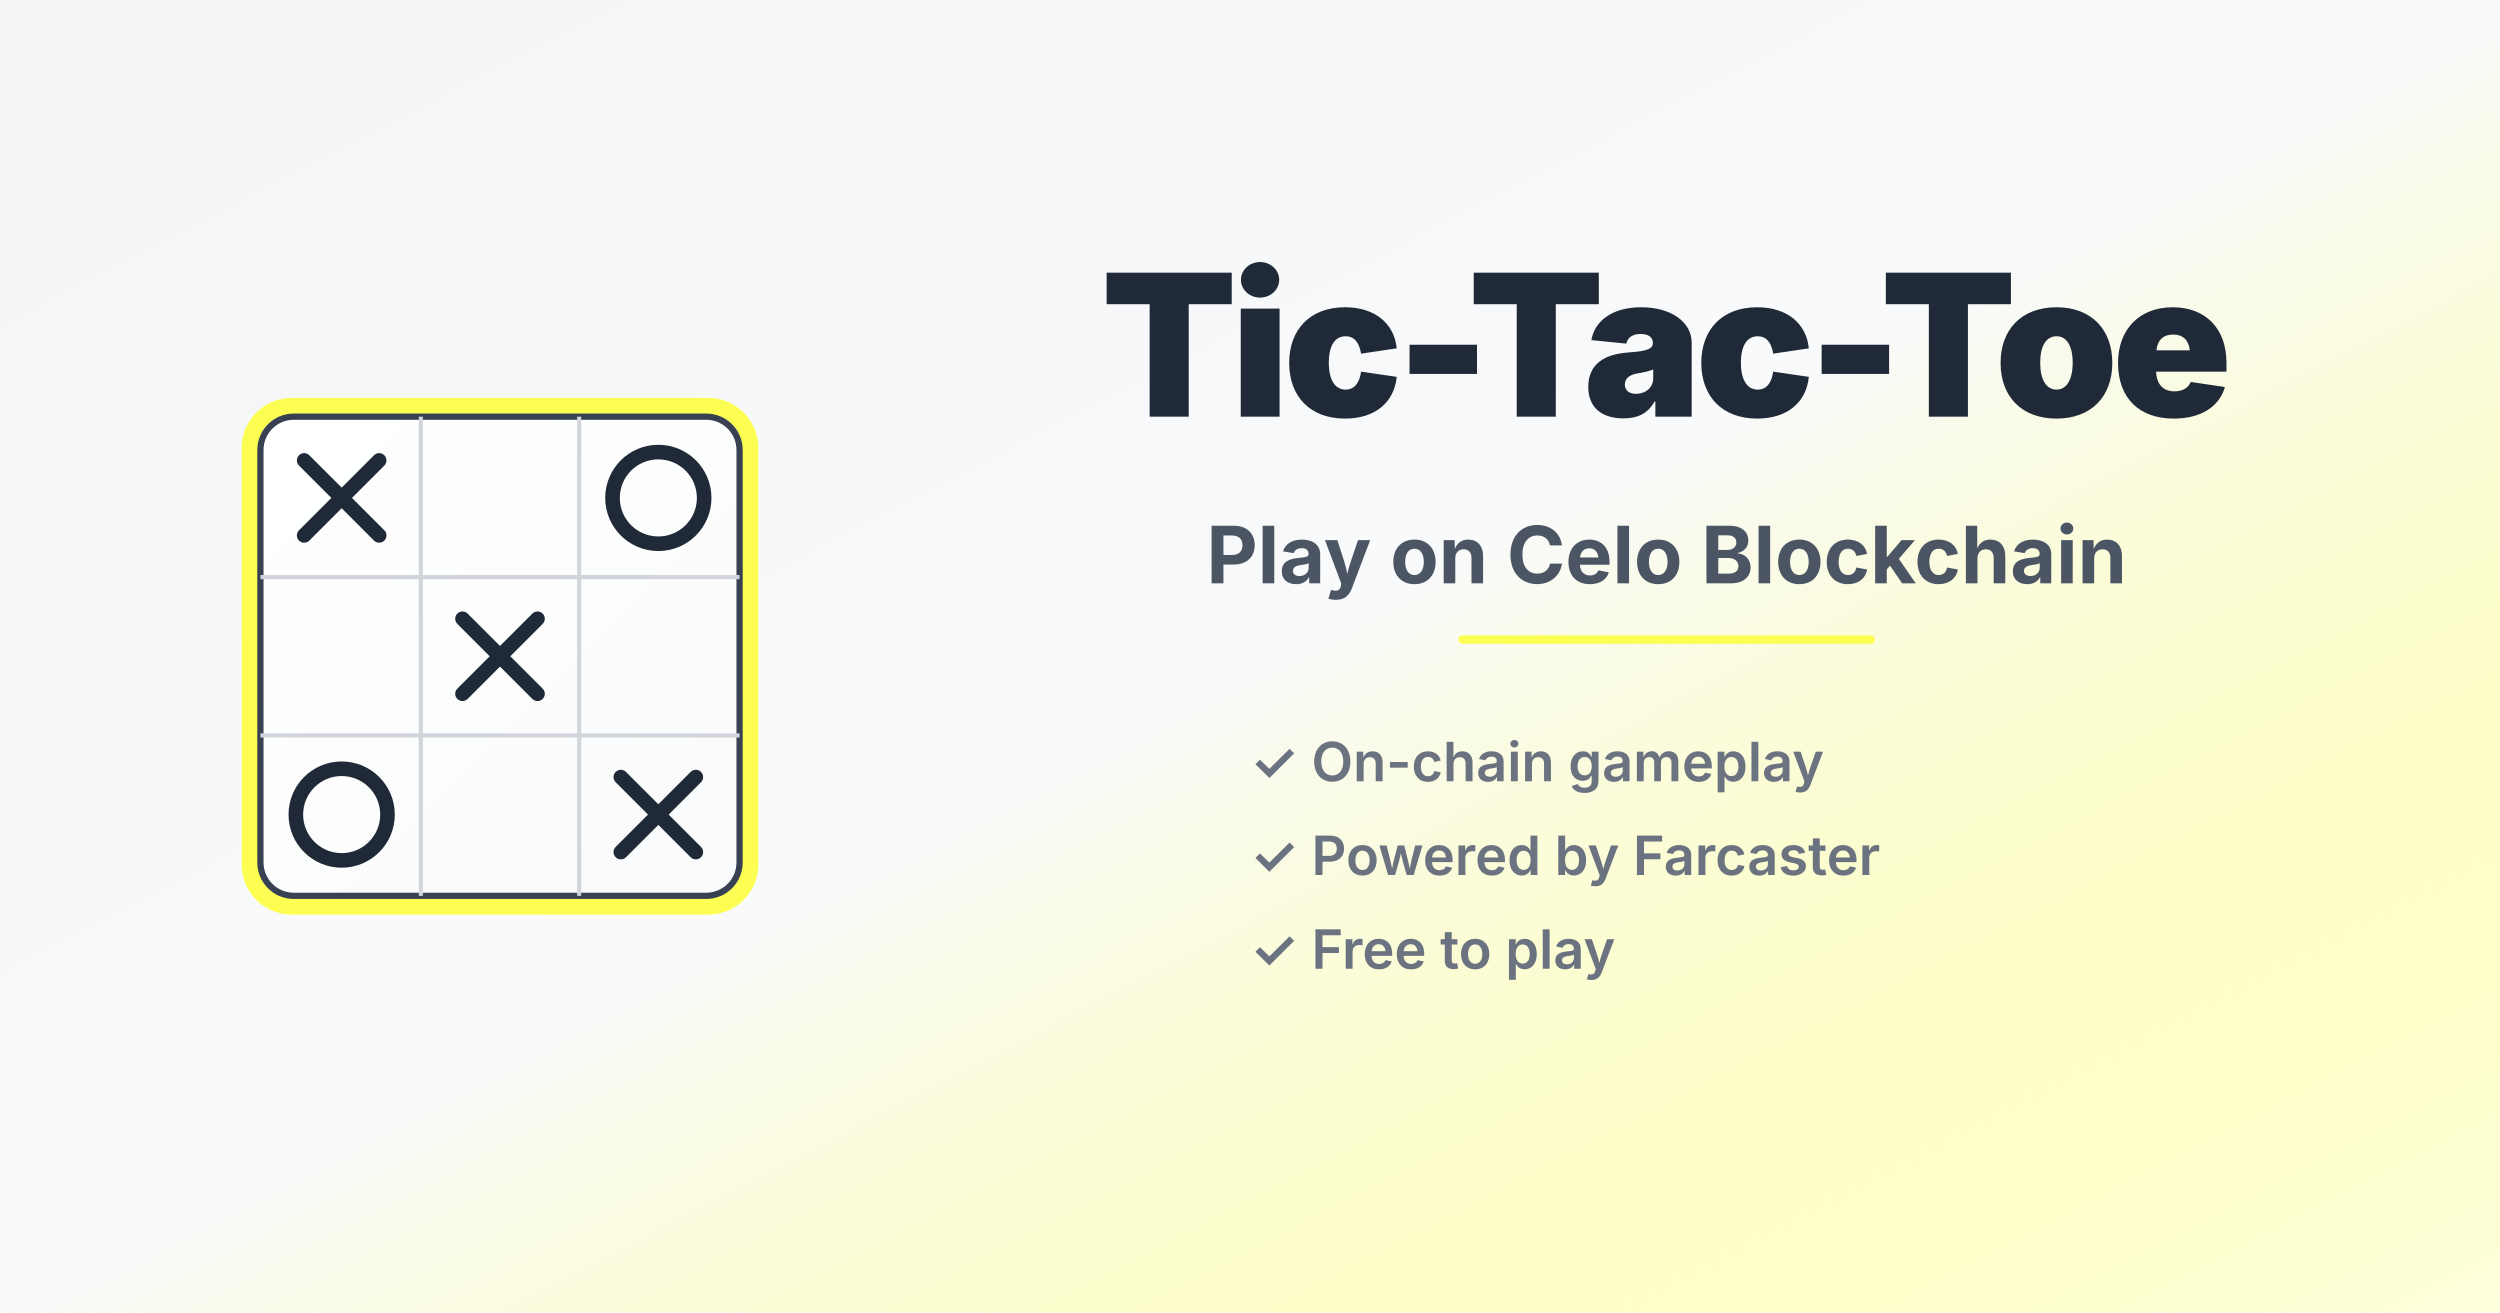
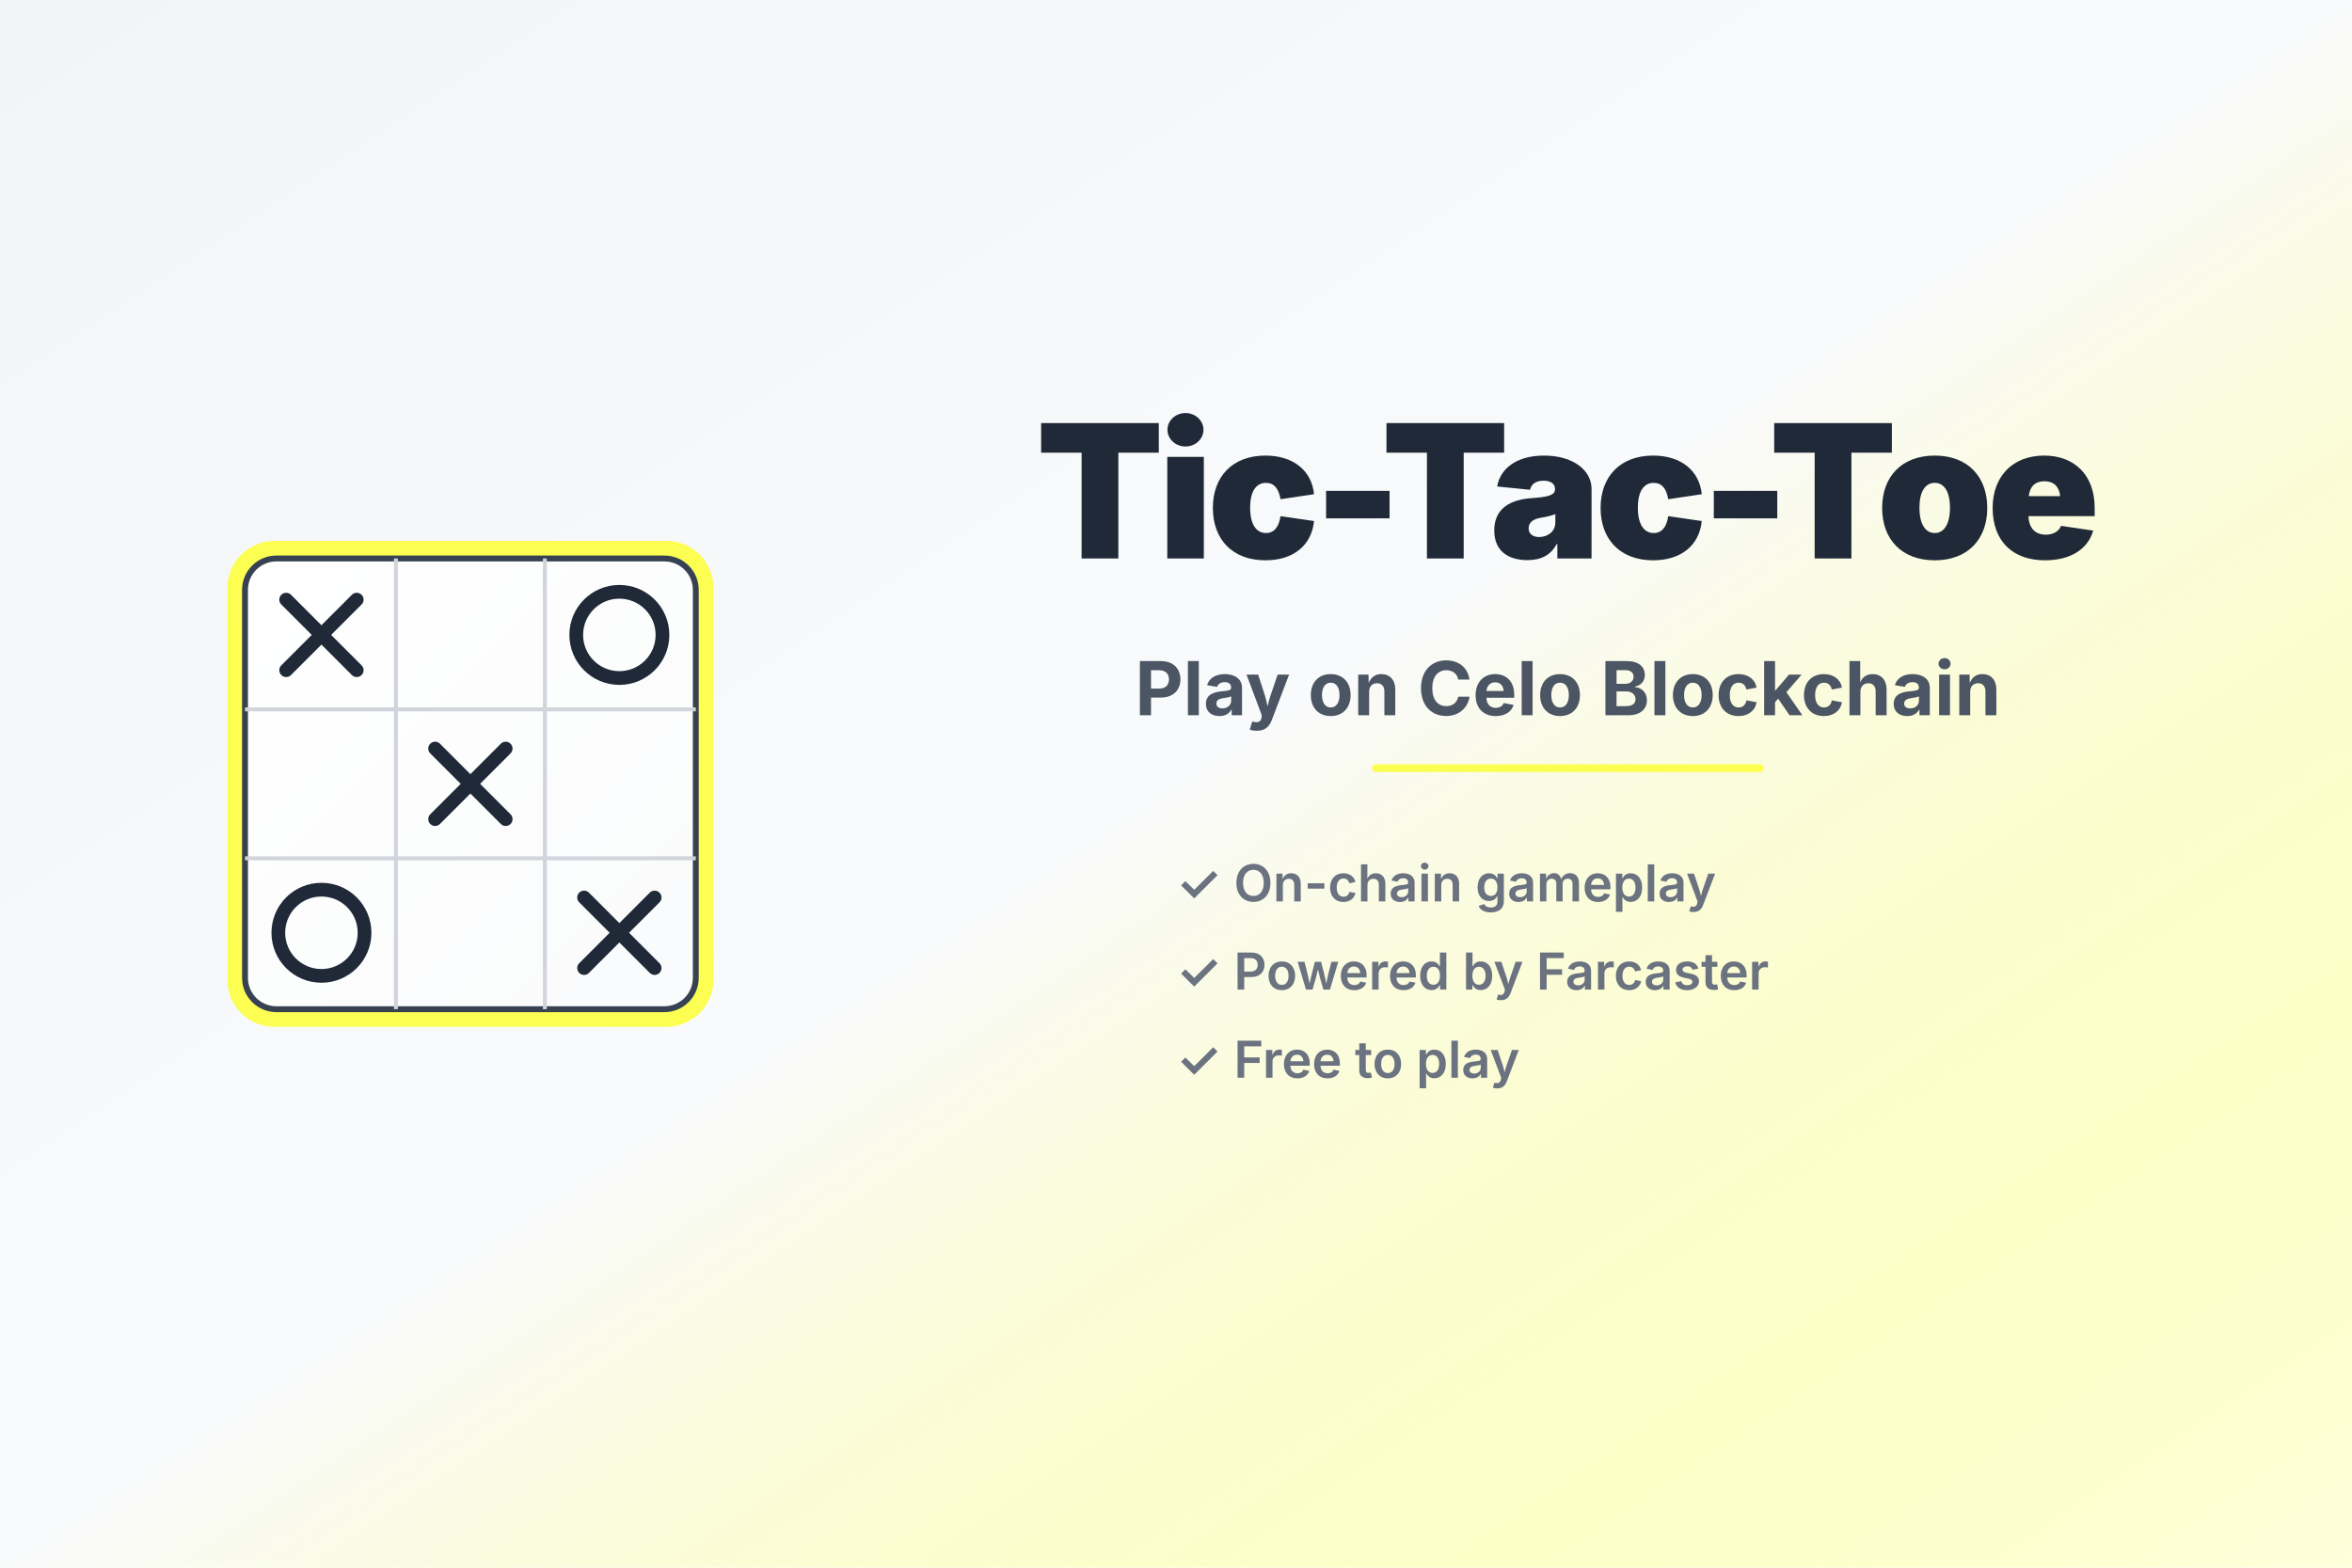
- <svg xmlns="http://www.w3.org/2000/svg" width="1200" height="630" viewBox="0 0 1200 630">
+ <svg xmlns="http://www.w3.org/2000/svg" width="1200" height="800" viewBox="0 0 1200 800">
  <defs>
    <linearGradient id="ogBg" x1="0%" y1="0%" x2="100%" y2="100%">
      <stop offset="0%" style="stop-color:#f3f4f6;stop-opacity:1" />
      <stop offset="50%" style="stop-color:#f9fafb;stop-opacity:1" />
      <stop offset="100%" style="stop-color:#FCFF52;stop-opacity:0.2" />
    </linearGradient>
    <linearGradient id="ogBoardBg" x1="0%" y1="0%" x2="100%" y2="100%">
      <stop offset="0%" style="stop-color:#ffffff;stop-opacity:0.95" />
      <stop offset="100%" style="stop-color:#f9fafb;stop-opacity:0.95" />
    </linearGradient>
  </defs>
-   <rect width="1200" height="630" fill="url(#ogBg)" />
-   <g transform="translate(240, 315)">
+   <rect width="1200" height="800" fill="url(#ogBg)" />
+   <g transform="translate(240, 400)">
    <rect x="-120" y="-120" width="240" height="240" rx="20" fill="none" stroke="#FCFF52" stroke-width="8" />
    <rect x="-115" y="-115" width="230" height="230" rx="16" fill="url(#ogBoardBg)" stroke="#374151" stroke-width="3" />
    <line x1="-115" y1="-38" x2="115" y2="-38" stroke="#d1d5db" stroke-width="2" />
    <line x1="-115" y1="38" x2="115" y2="38" stroke="#d1d5db" stroke-width="2" />
    <line x1="-38" y1="-115" x2="-38" y2="115" stroke="#d1d5db" stroke-width="2" />
    <line x1="38" y1="-115" x2="38" y2="115" stroke="#d1d5db" stroke-width="2" />
    <g transform="translate(-76, -76)">
      <line x1="-18" y1="-18" x2="18" y2="18" stroke="#1f2937" stroke-width="7" stroke-linecap="round" />
      <line x1="18" y1="-18" x2="-18" y2="18" stroke="#1f2937" stroke-width="7" stroke-linecap="round" />
    </g>
    <g transform="translate(76, -76)">
      <circle cx="0" cy="0" r="22" fill="none" stroke="#1f2937" stroke-width="7" />
    </g>
    <g transform="translate(0, 0)">
      <line x1="-18" y1="-18" x2="18" y2="18" stroke="#1f2937" stroke-width="7" stroke-linecap="round" />
      <line x1="18" y1="-18" x2="-18" y2="18" stroke="#1f2937" stroke-width="7" stroke-linecap="round" />
    </g>
    <g transform="translate(-76, 76)">
      <circle cx="0" cy="0" r="22" fill="none" stroke="#1f2937" stroke-width="7" />
    </g>
    <g transform="translate(76, 76)">
      <line x1="-18" y1="-18" x2="18" y2="18" stroke="#1f2937" stroke-width="7" stroke-linecap="round" />
      <line x1="18" y1="-18" x2="-18" y2="18" stroke="#1f2937" stroke-width="7" stroke-linecap="round" />
    </g>
  </g>
  <g transform="translate(450, 0)">
-     <text x="350" y="200" font-size="95" fill="#1f2937" font-family="system-ui, -apple-system, sans-serif" font-weight="900" text-anchor="middle" letter-spacing="-3">Tic-Tac-Toe</text>
-     <text x="350" y="280" font-size="38" fill="#4b5563" font-family="system-ui, -apple-system, sans-serif" font-weight="700" text-anchor="middle">Play on Celo Blockchain</text>
-     <rect x="250" y="305" width="200" height="4" rx="2" fill="#FCFF52" />
-     <text x="150" y="375" font-size="26" fill="#6b7280" font-family="system-ui, -apple-system, sans-serif" font-weight="600">✓ On-chain gameplay</text>
-     <text x="150" y="420" font-size="26" fill="#6b7280" font-family="system-ui, -apple-system, sans-serif" font-weight="600">✓ Powered by Farcaster</text>
-     <text x="150" y="465" font-size="26" fill="#6b7280" font-family="system-ui, -apple-system, sans-serif" font-weight="600">✓ Free to play</text>
+     <text x="350" y="285" font-size="95" fill="#1f2937" font-family="system-ui, -apple-system, sans-serif" font-weight="900" text-anchor="middle" letter-spacing="-3">Tic-Tac-Toe</text>
+     <text x="350" y="365" font-size="38" fill="#4b5563" font-family="system-ui, -apple-system, sans-serif" font-weight="700" text-anchor="middle">Play on Celo Blockchain</text>
+     <rect x="250" y="390" width="200" height="4" rx="2" fill="#FCFF52" />
+     <text x="150" y="460" font-size="26" fill="#6b7280" font-family="system-ui, -apple-system, sans-serif" font-weight="600">✓ On-chain gameplay</text>
+     <text x="150" y="505" font-size="26" fill="#6b7280" font-family="system-ui, -apple-system, sans-serif" font-weight="600">✓ Powered by Farcaster</text>
+     <text x="150" y="550" font-size="26" fill="#6b7280" font-family="system-ui, -apple-system, sans-serif" font-weight="600">✓ Free to play</text>
  </g>
</svg>
